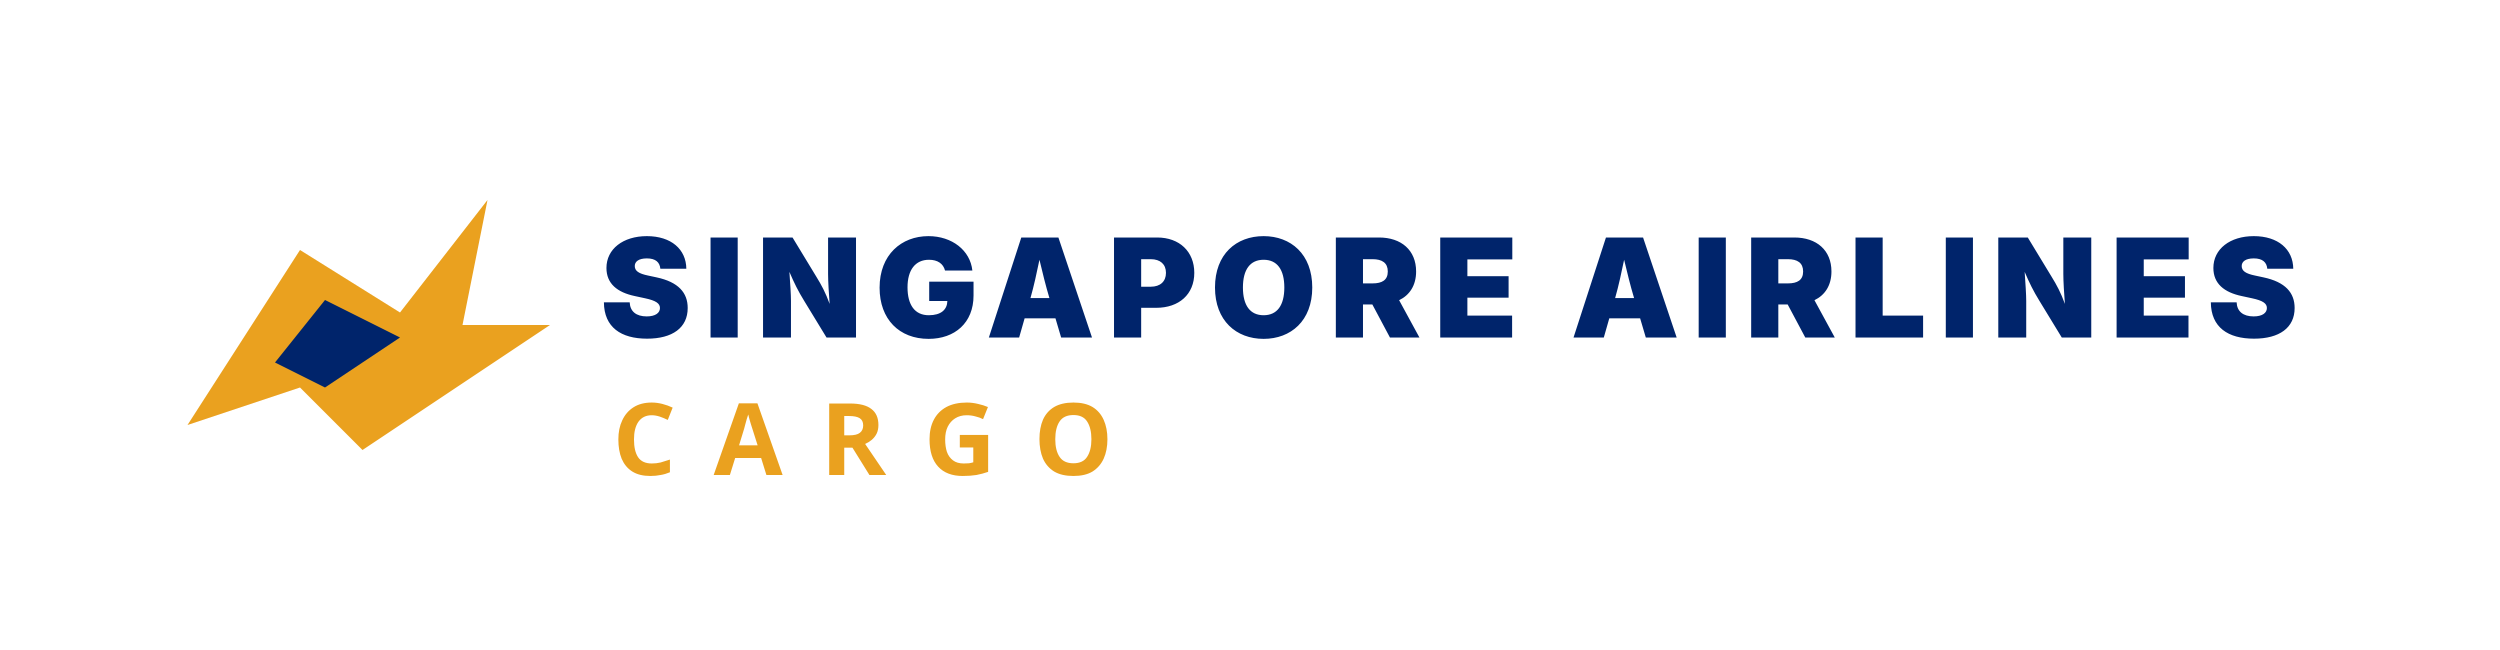
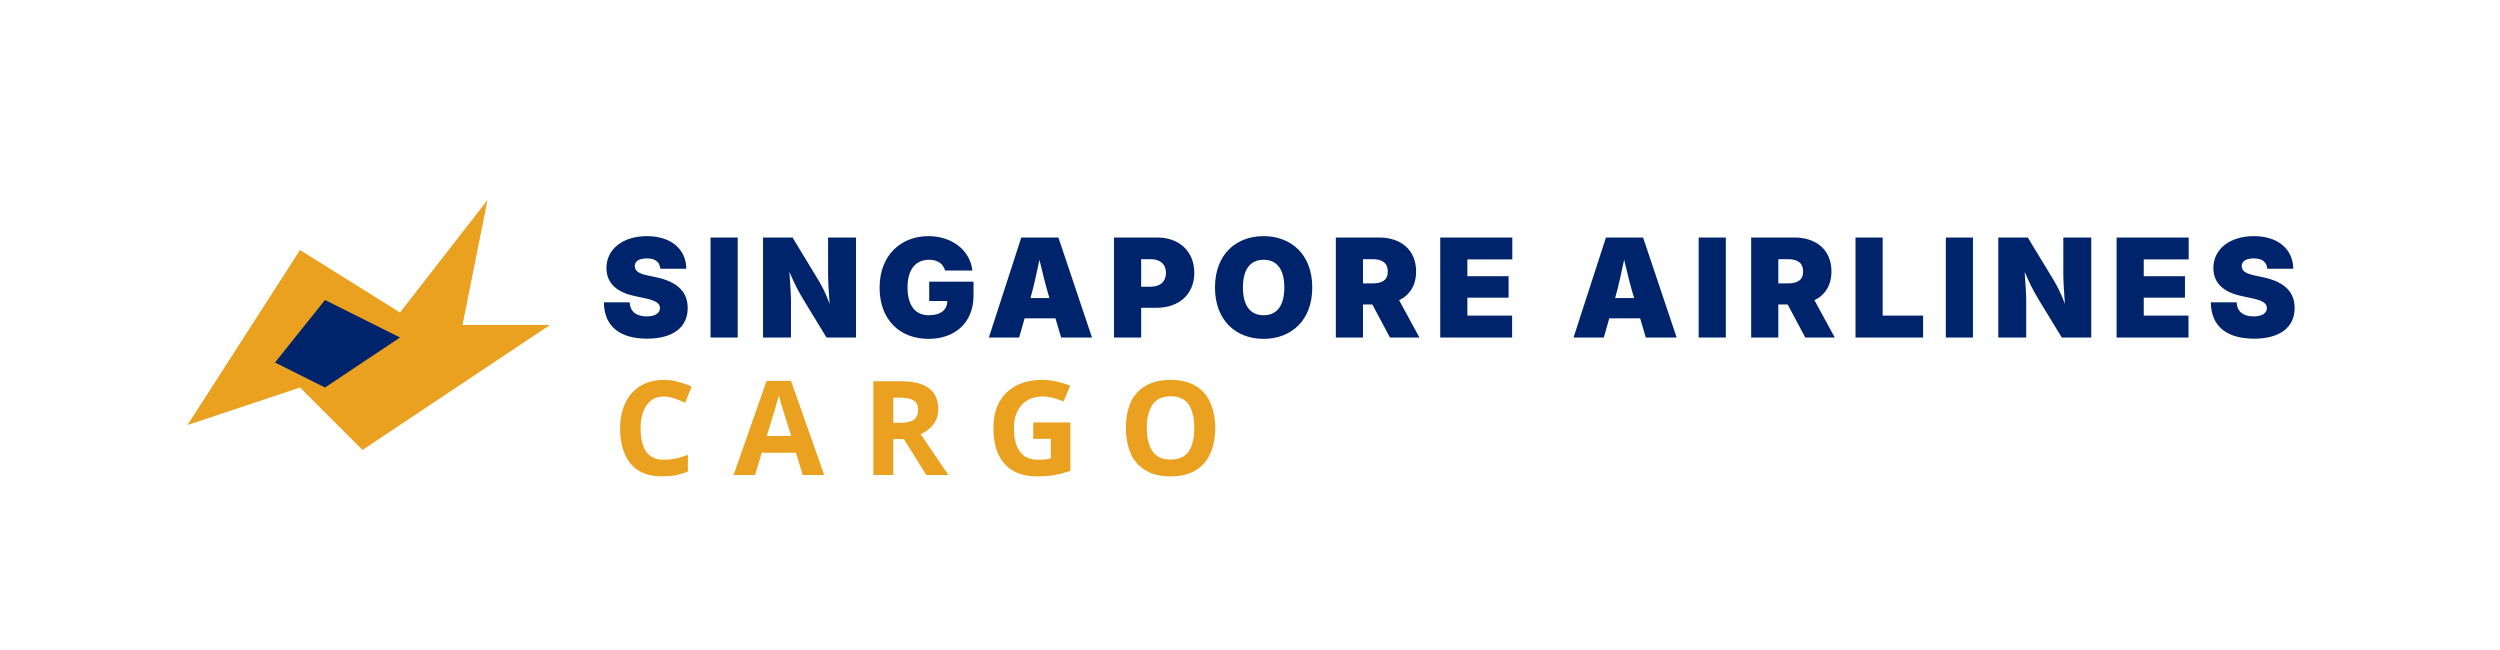
- <svg xmlns="http://www.w3.org/2000/svg" viewBox="0 0 200 52" fill="none">
+ <svg xmlns="http://www.w3.org/2000/svg" text-rendering="geometricPrecision" shape-rendering="geometricPrecision" viewBox="0 0 200 52" fill="none">
  <g transform="translate(10, 8)">
    <path d="M5 26 L14 12 L22 17 L29 8 L27 18 L34 18 L19 28 L14 23 Z" fill="#EAA11F" />
    <path d="M12 21 L16 16 L22 19 L16 23 Z" fill="#00246B" />
    <text x="38" y="19" font-family="system-ui, -apple-system, sans-serif" font-size="11" font-weight="900" fill="#00246B" letter-spacing="1">SINGAPORE AIRLINES</text>
-     <text x="39" y="30" font-family="system-ui, sans-serif" font-size="8" font-weight="800" fill="#EAA11F" letter-spacing="3">CARGO</text>
+     <text x="39" y="30" font-family="system-ui, sans-serif" font-size="10.5" font-weight="800" fill="#EAA11F" letter-spacing="3">CARGO</text>
  </g>
</svg>
